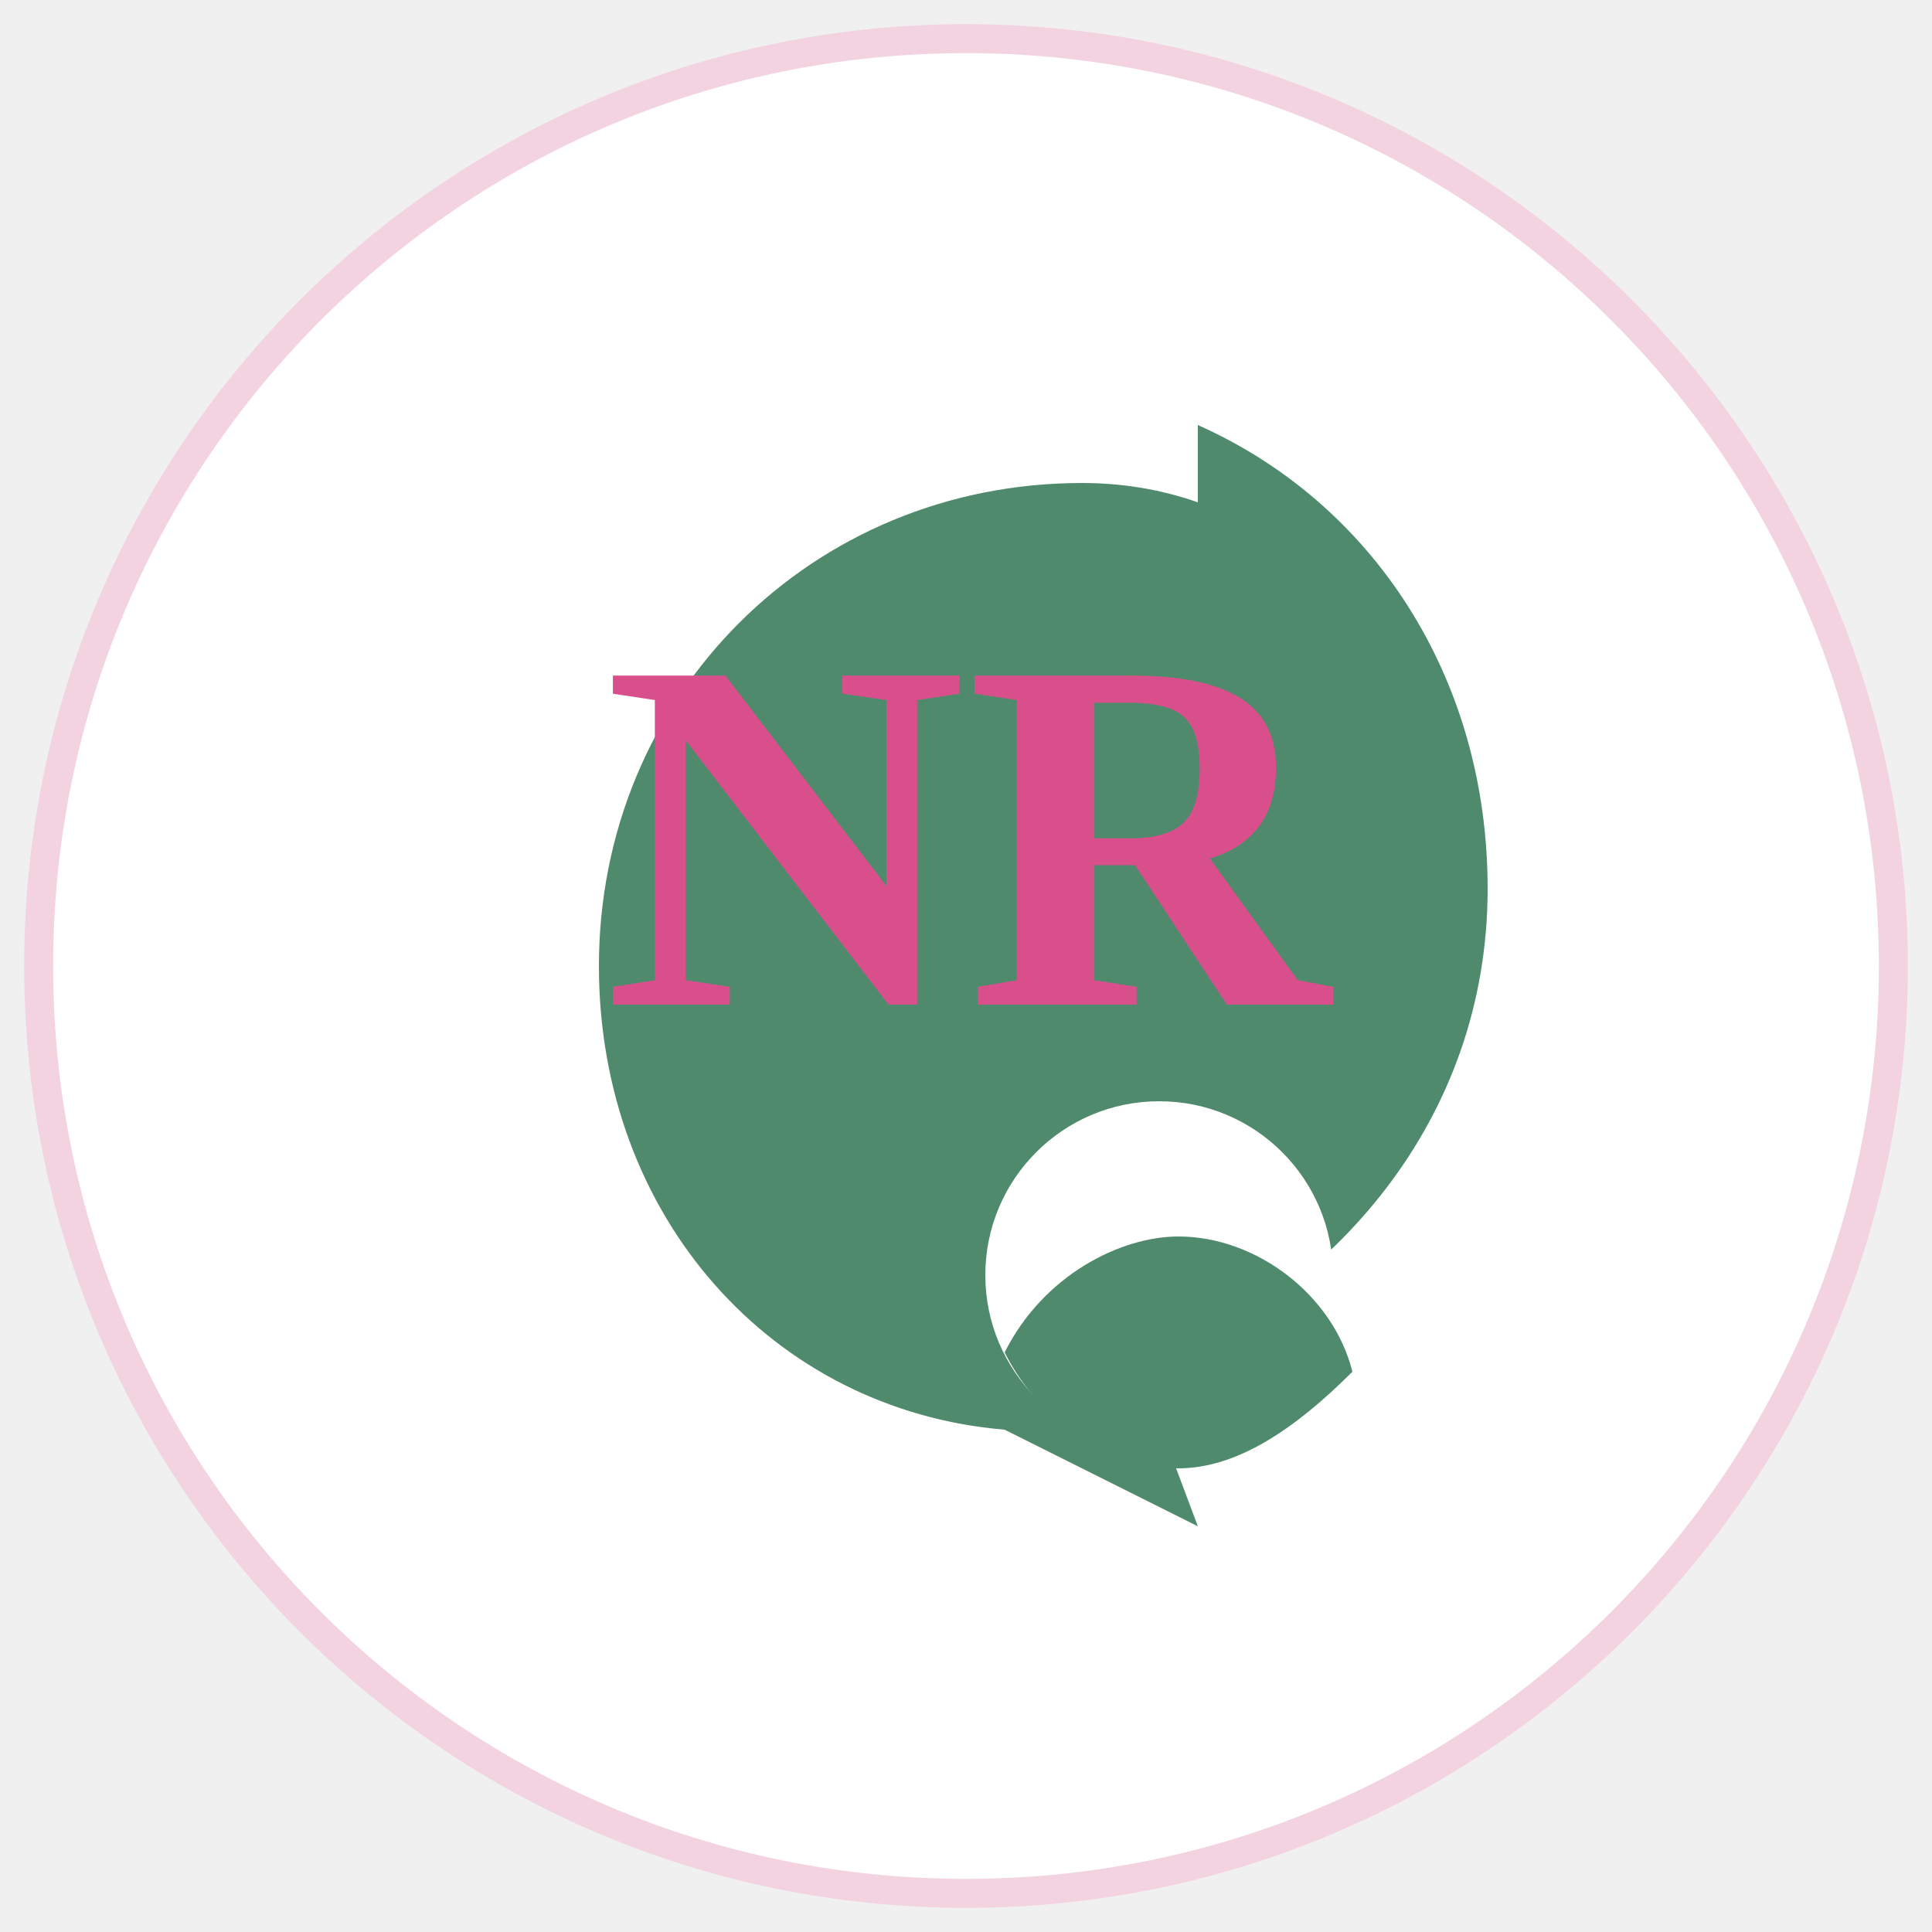
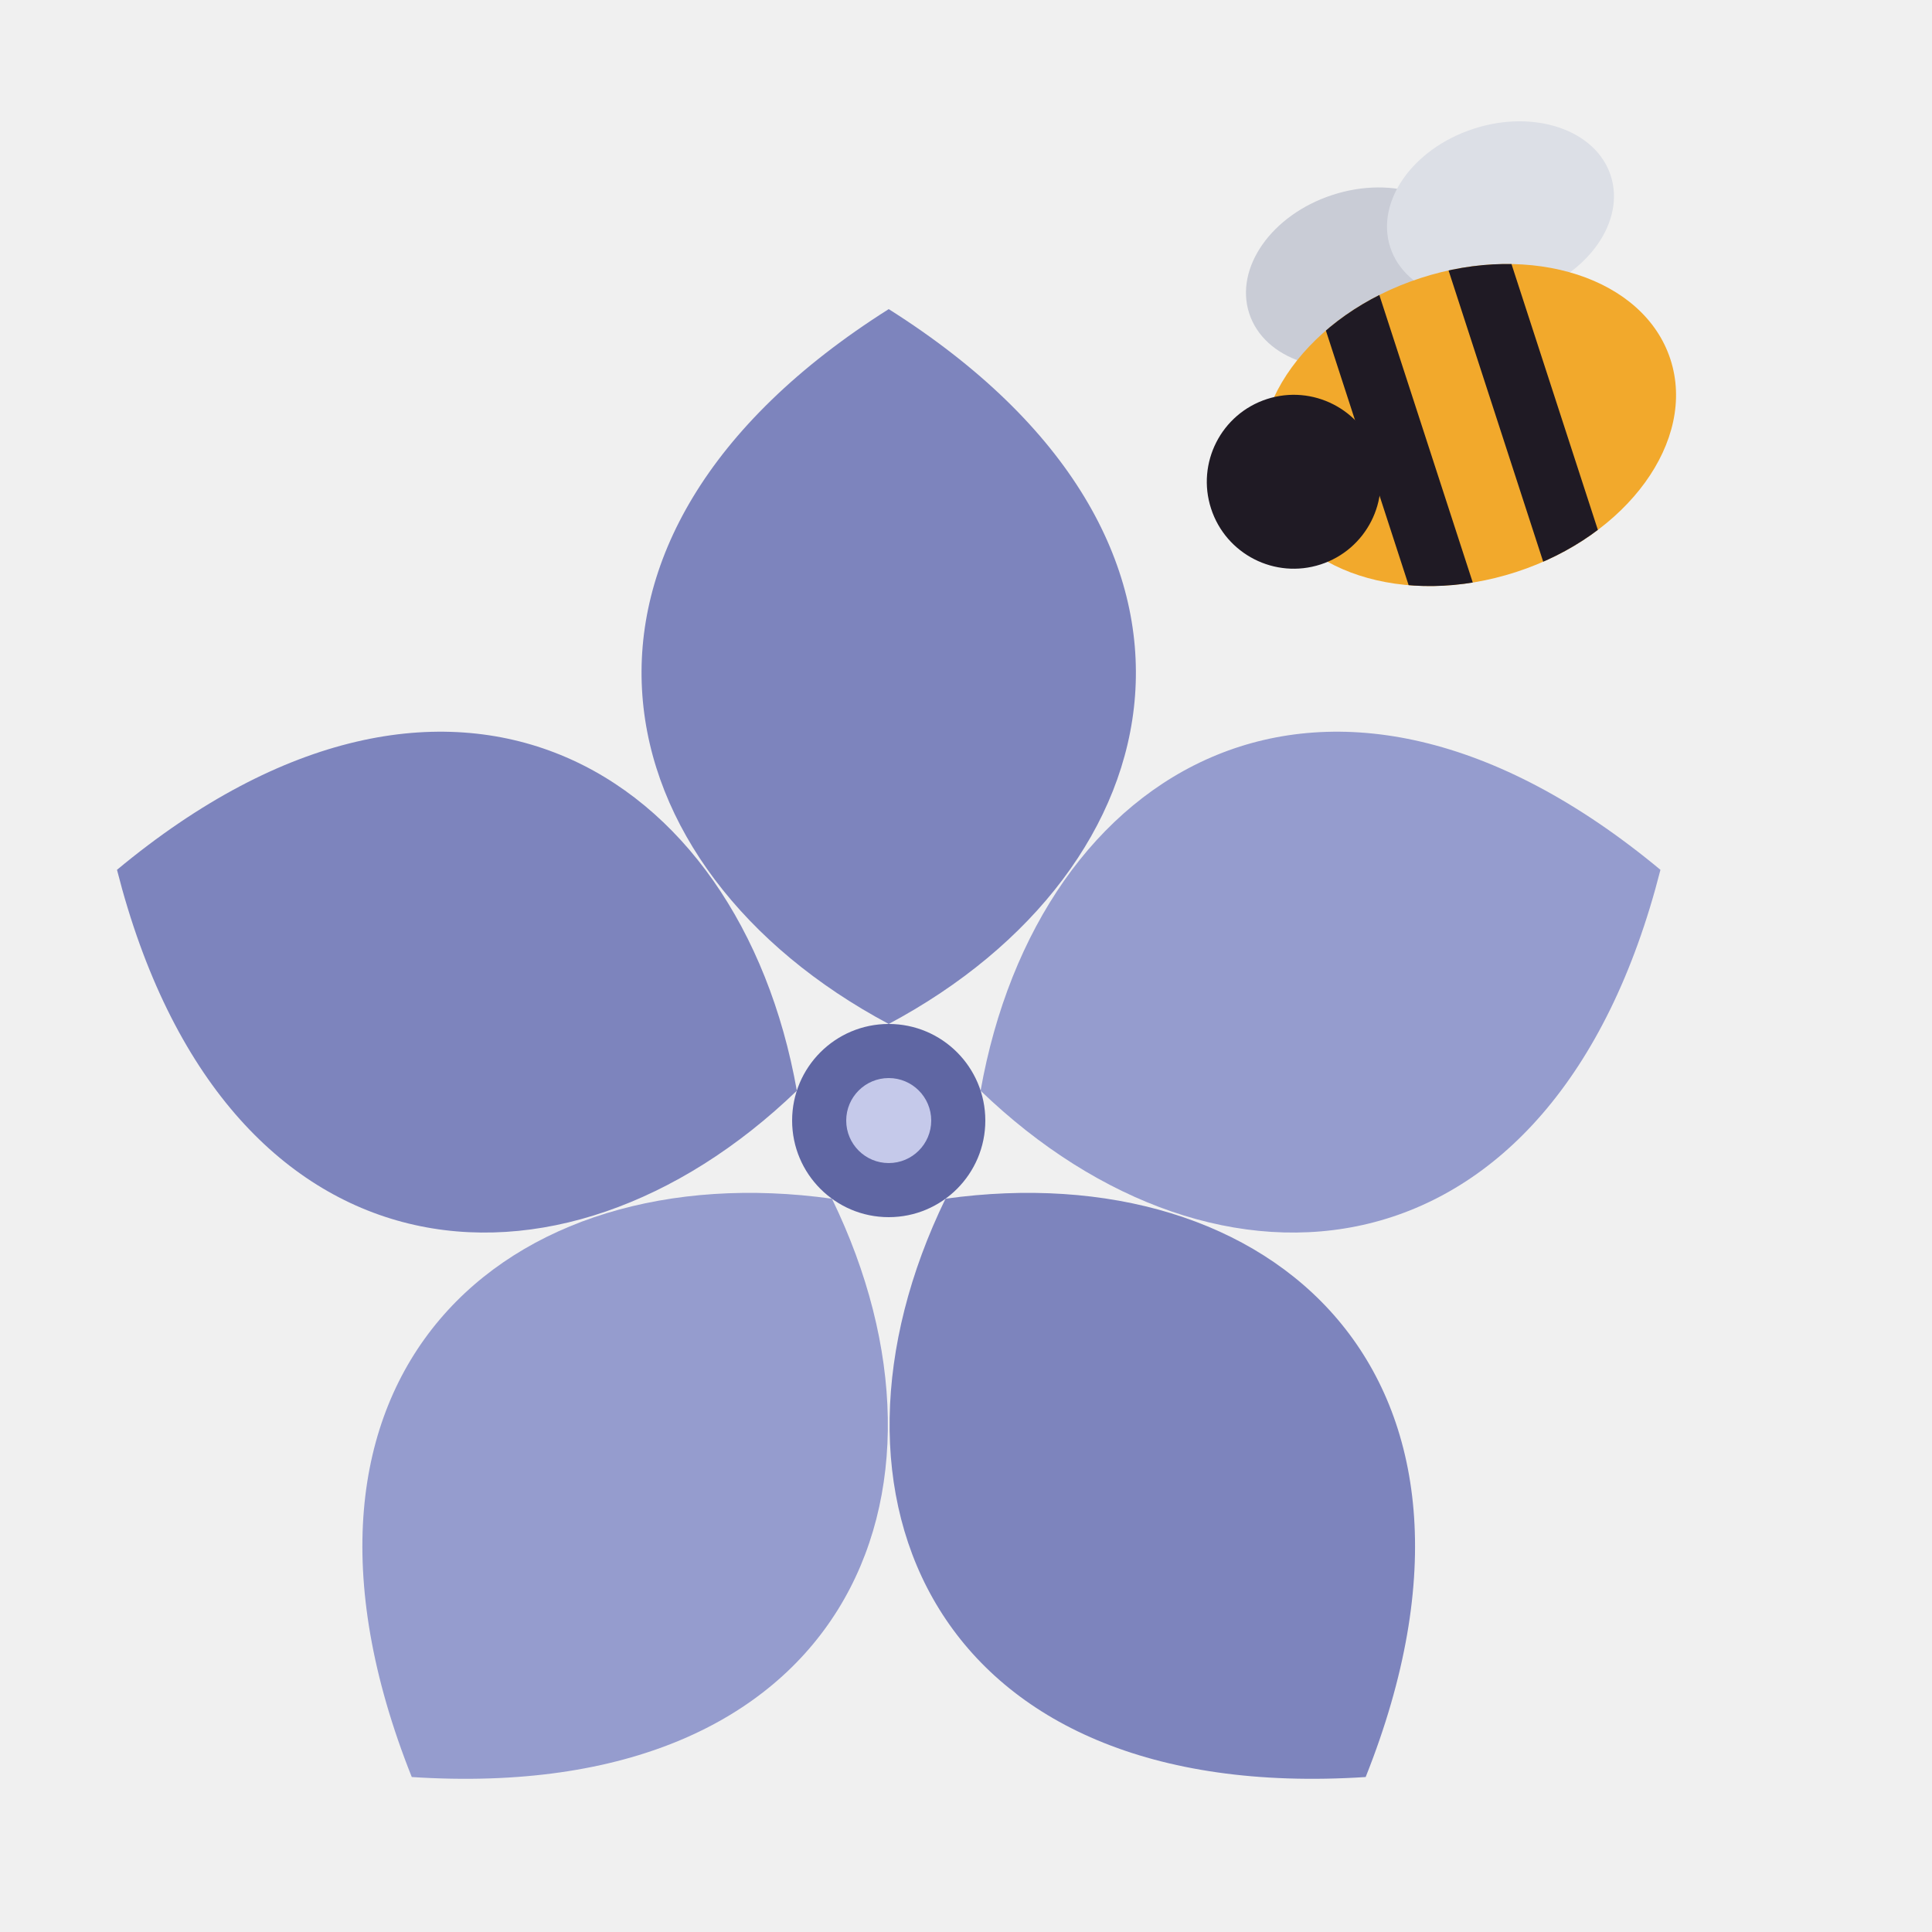
<svg xmlns="http://www.w3.org/2000/svg" viewBox="0 0 100 100">
-   <circle cx="50" cy="50" r="48" fill="#ffffff" stroke="#f3d3e0" stroke-width="1.5" />
-   <path d="M62 22c9 4 15 13 15 24 0 12-8 21-18 25l3 8-10-5c-12-1-21-11-21-24 0-14 11-25 25-25 2 0 4 .3 6 1z" fill="#4f8a6d" />
-   <circle cx="60" cy="66" r="9" fill="#ffffff" />
-   <path d="M52 70c2-4 6-6 9-6 4 0 8 3 9 7-3 3-6 5-9 5s-7-2-9-6z" fill="#4f8a6d" />
-   <text x="50" y="52" text-anchor="middle" font-family="Georgia, 'Times New Roman', serif" font-weight="700" font-size="26" fill="#d94f8c">NR</text>
+   <g transform="translate(46 58)">
+     <path d="M0 -5 C 15 -13, 19 -30, 0 -42 C -19 -30, -15 -13, 0 -5 Z" fill="#7d84bd" />
+     <path d="M0 -5 C 15 -13, 19 -30, 0 -42 C -19 -30, -15 -13, 0 -5 Z" fill="#959cce" transform="rotate(72)" />
+     <path d="M0 -5 C 15 -13, 19 -30, 0 -42 C -19 -30, -15 -13, 0 -5 Z" fill="#7d84bd" transform="rotate(144)" />
+     <path d="M0 -5 C 15 -13, 19 -30, 0 -42 C -19 -30, -15 -13, 0 -5 Z" fill="#959cce" transform="rotate(216)" />
+     <path d="M0 -5 C 15 -13, 19 -30, 0 -42 C -19 -30, -15 -13, 0 -5 Z" fill="#7d84bd" transform="rotate(288)" />
+     <circle r="5" fill="#5f66a3" />
+     <circle r="2.2" fill="#c5c9ea" />
+   </g>
+   <g transform="translate(76 22) rotate(-18)">
+     <ellipse cx="-3" cy="-9" rx="6" ry="4.5" fill="#c9ccd6" />
+     <ellipse cx="5" cy="-10" rx="6" ry="4.5" fill="#dcdfe6" />
+     <ellipse cx="0" cy="0" rx="11" ry="8" fill="#f2a92c" />
+     <clipPath id="b">
+       <ellipse rx="11" ry="8" />
+     </clipPath>
+     <g clip-path="url(#b)" fill="#1f1a24">
+       <rect x="-5.5" y="-9" width="3.2" height="18" />
+       <rect x="1.5" y="-9" width="3.2" height="18" />
+     </g>
+     <circle cx="-9.5" cy="0" r="4.5" fill="#1f1a24" />
+   </g>
</svg>
